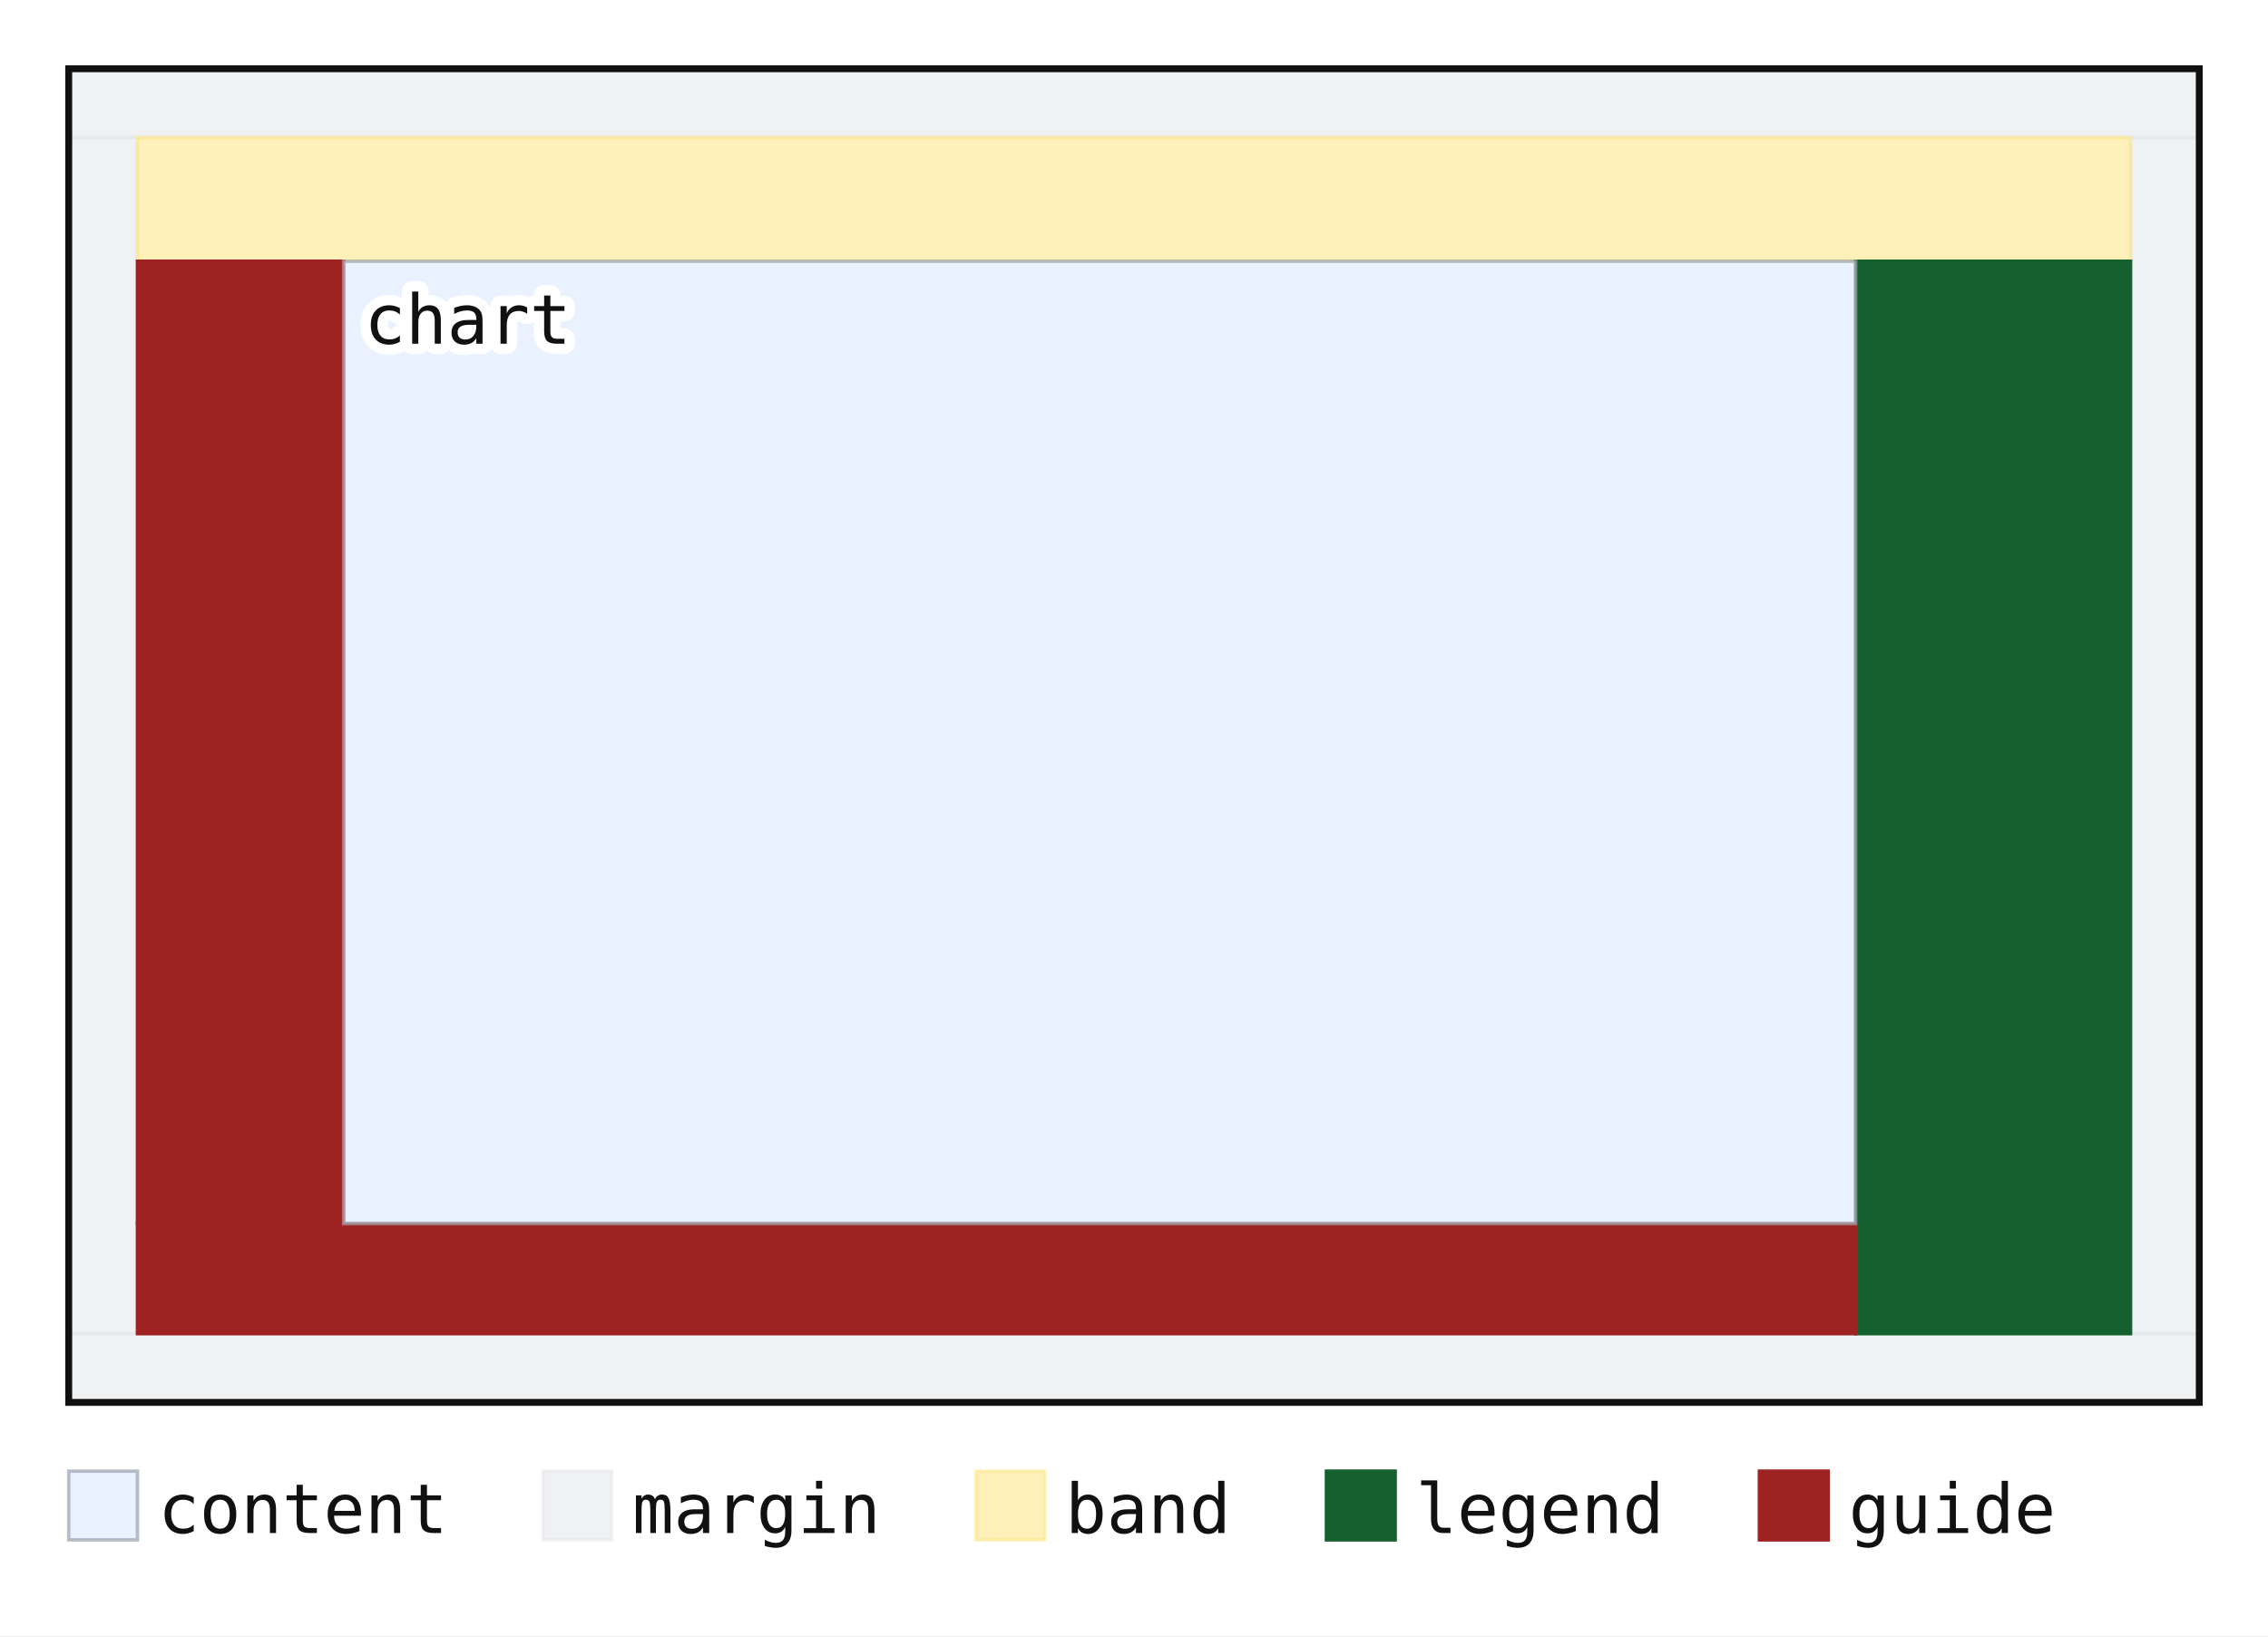
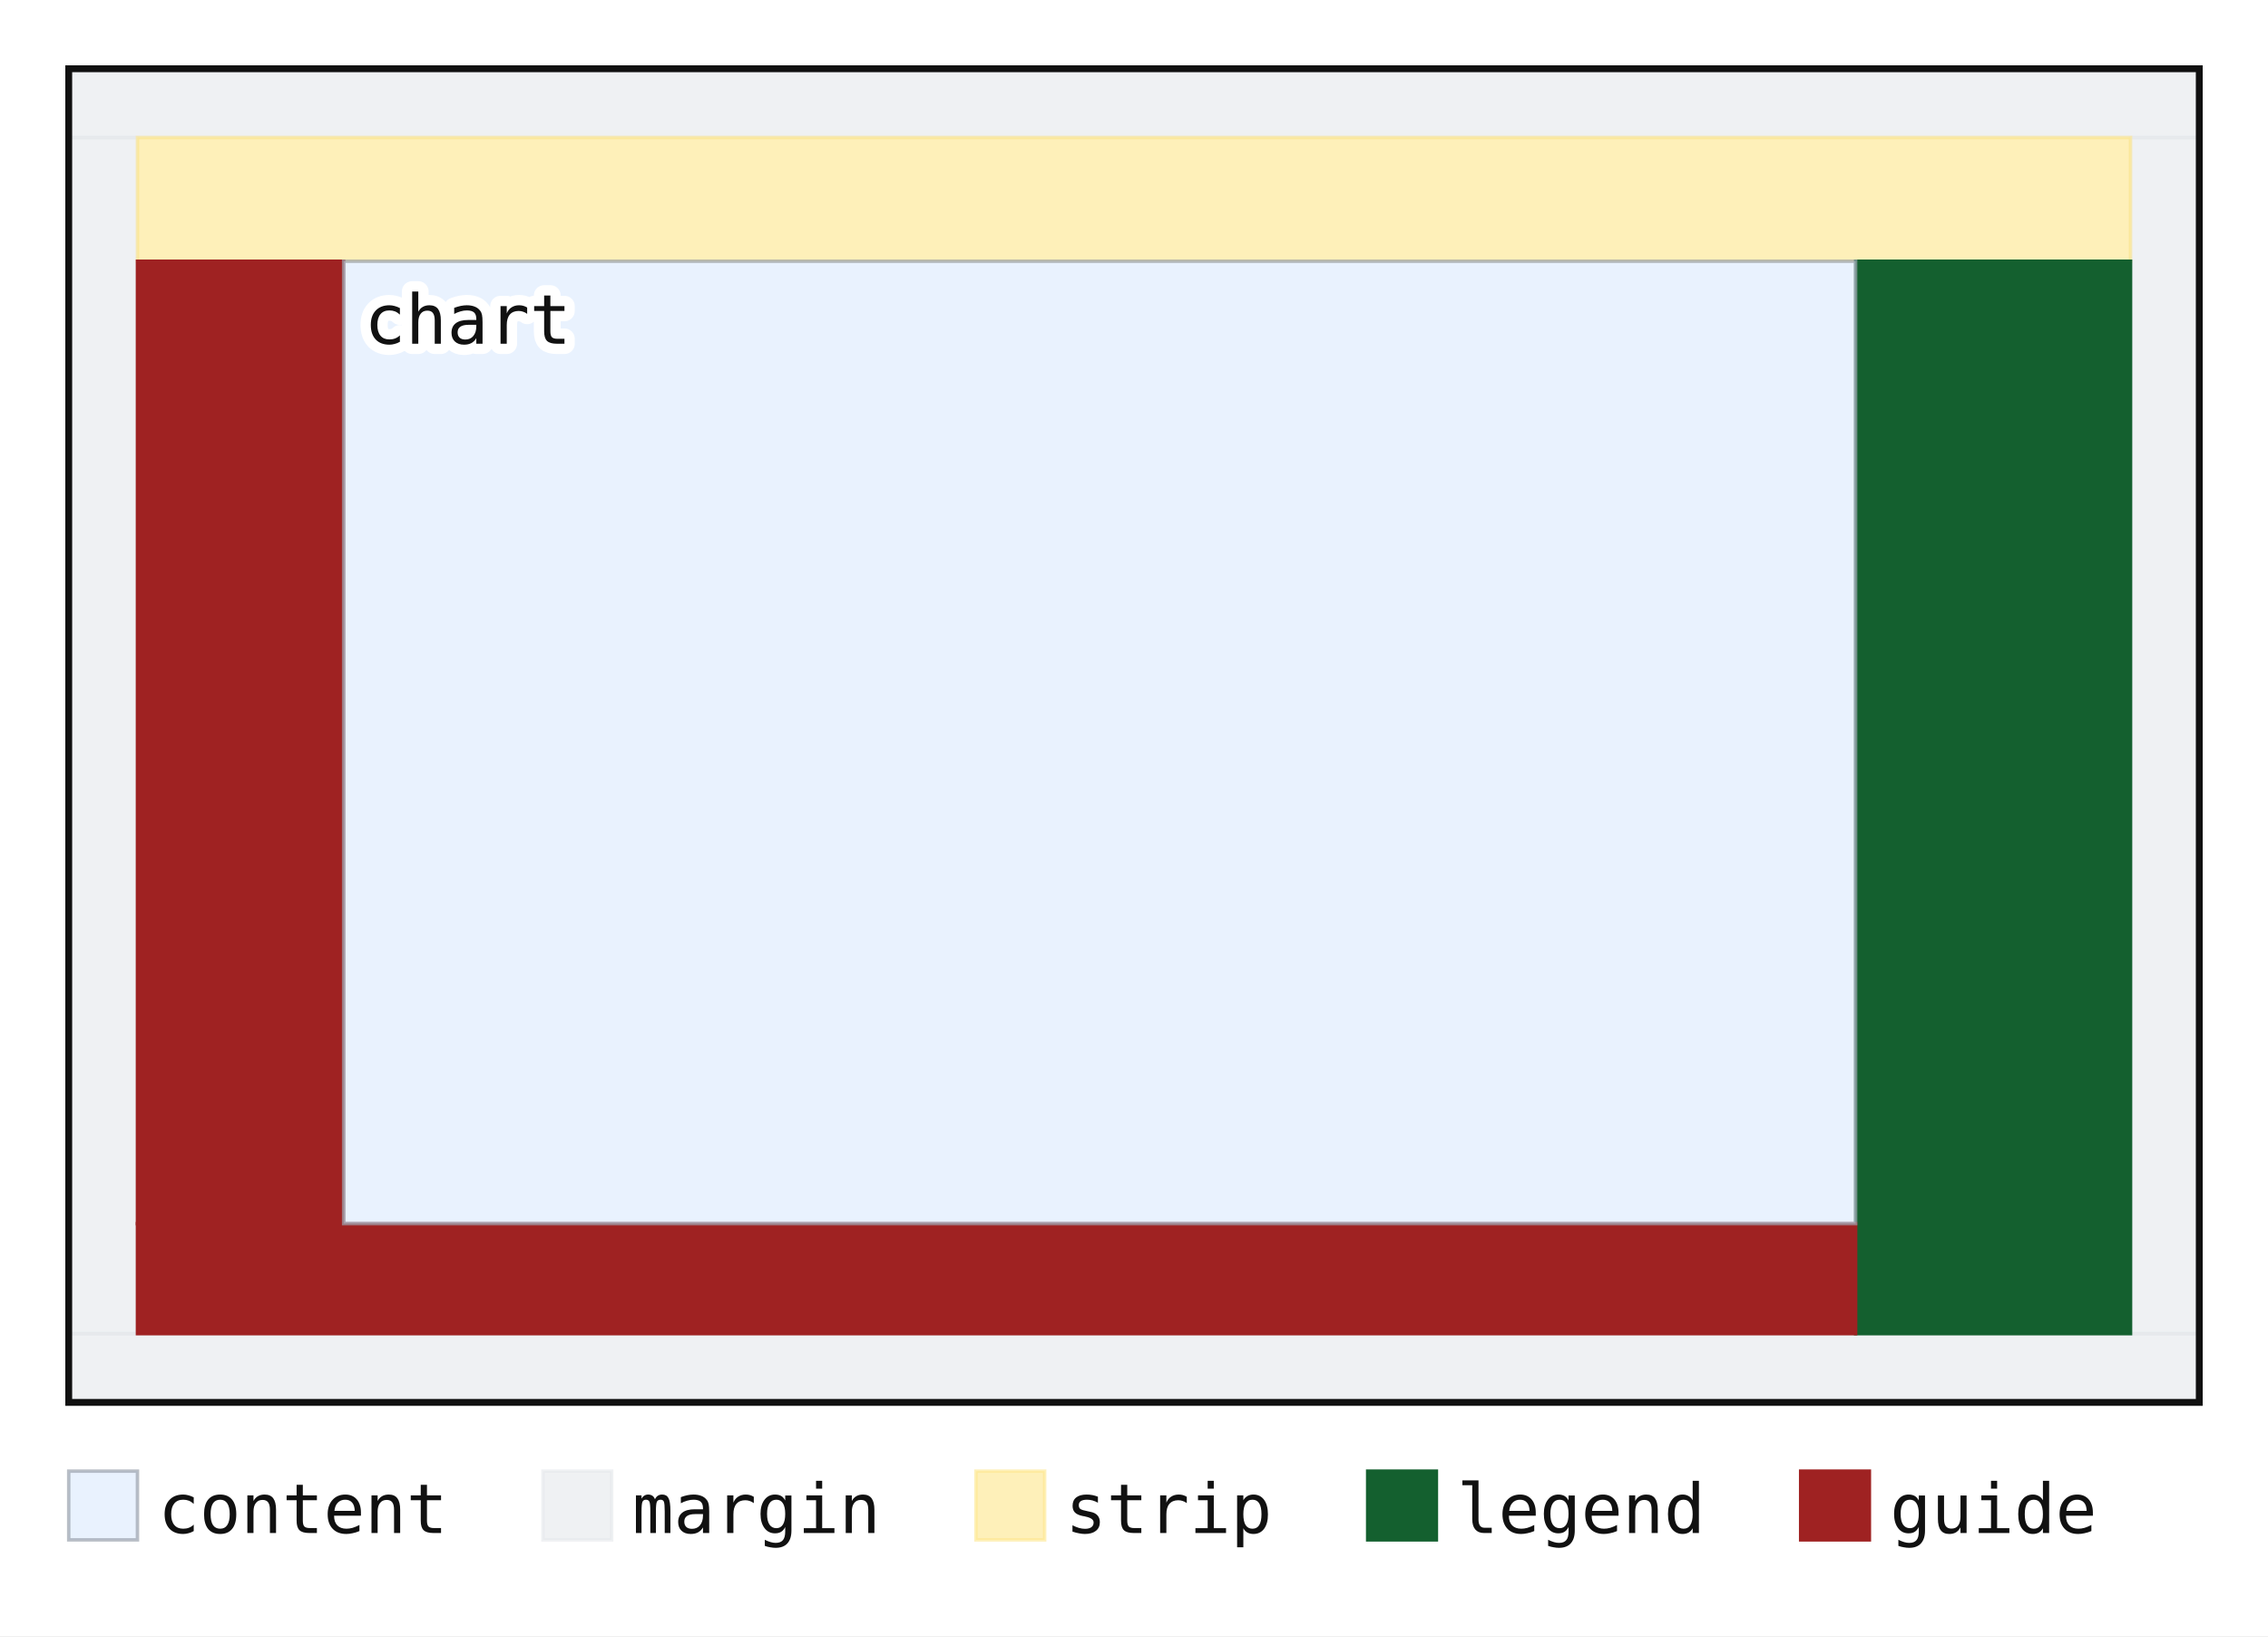
<svg xmlns="http://www.w3.org/2000/svg" viewBox="-10 -10 330 238" font-family="monospace" font-size="10">
  <rect x="-10" y="-10" width="330" height="238" fill="#ffffff" />
  <rect x="0" y="0" width="310" height="10" fill="#e5e7eb" fill-opacity="0.6" stroke="#e5e7eb" stroke-width="0.5" stroke-opacity="0.6" />
  <rect x="0" y="184" width="310" height="10" fill="#e5e7eb" fill-opacity="0.6" stroke="#e5e7eb" stroke-width="0.5" stroke-opacity="0.6" />
  <rect x="0" y="10" width="10" height="174" fill="#e5e7eb" fill-opacity="0.6" stroke="#e5e7eb" stroke-width="0.5" stroke-opacity="0.6" />
  <rect x="300" y="10" width="10" height="174" fill="#e5e7eb" fill-opacity="0.6" stroke="#e5e7eb" stroke-width="0.5" stroke-opacity="0.6" />
  <rect x="10" y="10" width="290" height="18" fill="#fde68a" fill-opacity="0.6" stroke="#fde68a" stroke-width="0.5" stroke-opacity="0.6" />
  <rect x="260" y="28" width="40" height="156" fill="#14602f" stroke="#14602f" stroke-width="0.5" />
  <rect x="10" y="168" width="250" height="16" fill="#9f2222" stroke="#9f2222" stroke-width="0.5" />
  <rect x="10" y="28" width="30" height="140" fill="#9f2222" stroke="#9f2222" stroke-width="0.5" />
  <rect x="40" y="28" width="220" height="140" fill="#dbeafe" fill-opacity="0.6" stroke="#9ca3af" stroke-width="0.5" stroke-opacity="0.7" />
  <text x="43" y="40" fill="#111111" stroke="#ffffff" stroke-width="3" stroke-linejoin="round" paint-order="stroke">chart</text>
  <rect x="0" y="204" width="10" height="10" fill="#dbeafe" fill-opacity="0.6" stroke="#9ca3af" stroke-width="0.5" stroke-opacity="0.7" />
  <text x="13" y="213" fill="#111111" stroke="#ffffff" stroke-width="3" stroke-linejoin="round" paint-order="stroke">content</text>
  <rect x="69" y="204" width="10" height="10" fill="#e5e7eb" fill-opacity="0.6" stroke="#e5e7eb" stroke-width="0.5" stroke-opacity="0.6" />
  <text x="82" y="213" fill="#111111" stroke="#ffffff" stroke-width="3" stroke-linejoin="round" paint-order="stroke">margin</text>
  <rect x="132" y="204" width="10" height="10" fill="#fde68a" fill-opacity="0.6" stroke="#fde68a" stroke-width="0.5" stroke-opacity="0.6" />
-   <text x="145" y="213" fill="#111111" stroke="#ffffff" stroke-width="3" stroke-linejoin="round" paint-order="stroke">band</text>
-   <rect x="183" y="204" width="10" height="10" fill="#14602f" stroke="#14602f" stroke-width="0.5" />
-   <text x="196" y="213" fill="#111111" stroke="#ffffff" stroke-width="3" stroke-linejoin="round" paint-order="stroke">legend</text>
-   <rect x="246" y="204" width="10" height="10" fill="#9f2222" stroke="#9f2222" stroke-width="0.5" />
-   <text x="259" y="213" fill="#111111" stroke="#ffffff" stroke-width="3" stroke-linejoin="round" paint-order="stroke">guide</text>
+   <text x="145" y="213" fill="#111111" stroke="#ffffff" stroke-width="3" stroke-linejoin="round" paint-order="stroke">strip</text>
+   <rect x="189" y="204" width="10" height="10" fill="#14602f" stroke="#14602f" stroke-width="0.5" />
+   <text x="202" y="213" fill="#111111" stroke="#ffffff" stroke-width="3" stroke-linejoin="round" paint-order="stroke">legend</text>
+   <rect x="252" y="204" width="10" height="10" fill="#9f2222" stroke="#9f2222" stroke-width="0.5" />
+   <text x="265" y="213" fill="#111111" stroke="#ffffff" stroke-width="3" stroke-linejoin="round" paint-order="stroke">guide</text>
  <rect x="0" y="0" width="310" height="194" fill="none" stroke="#111111" stroke-width="1" />
</svg>
